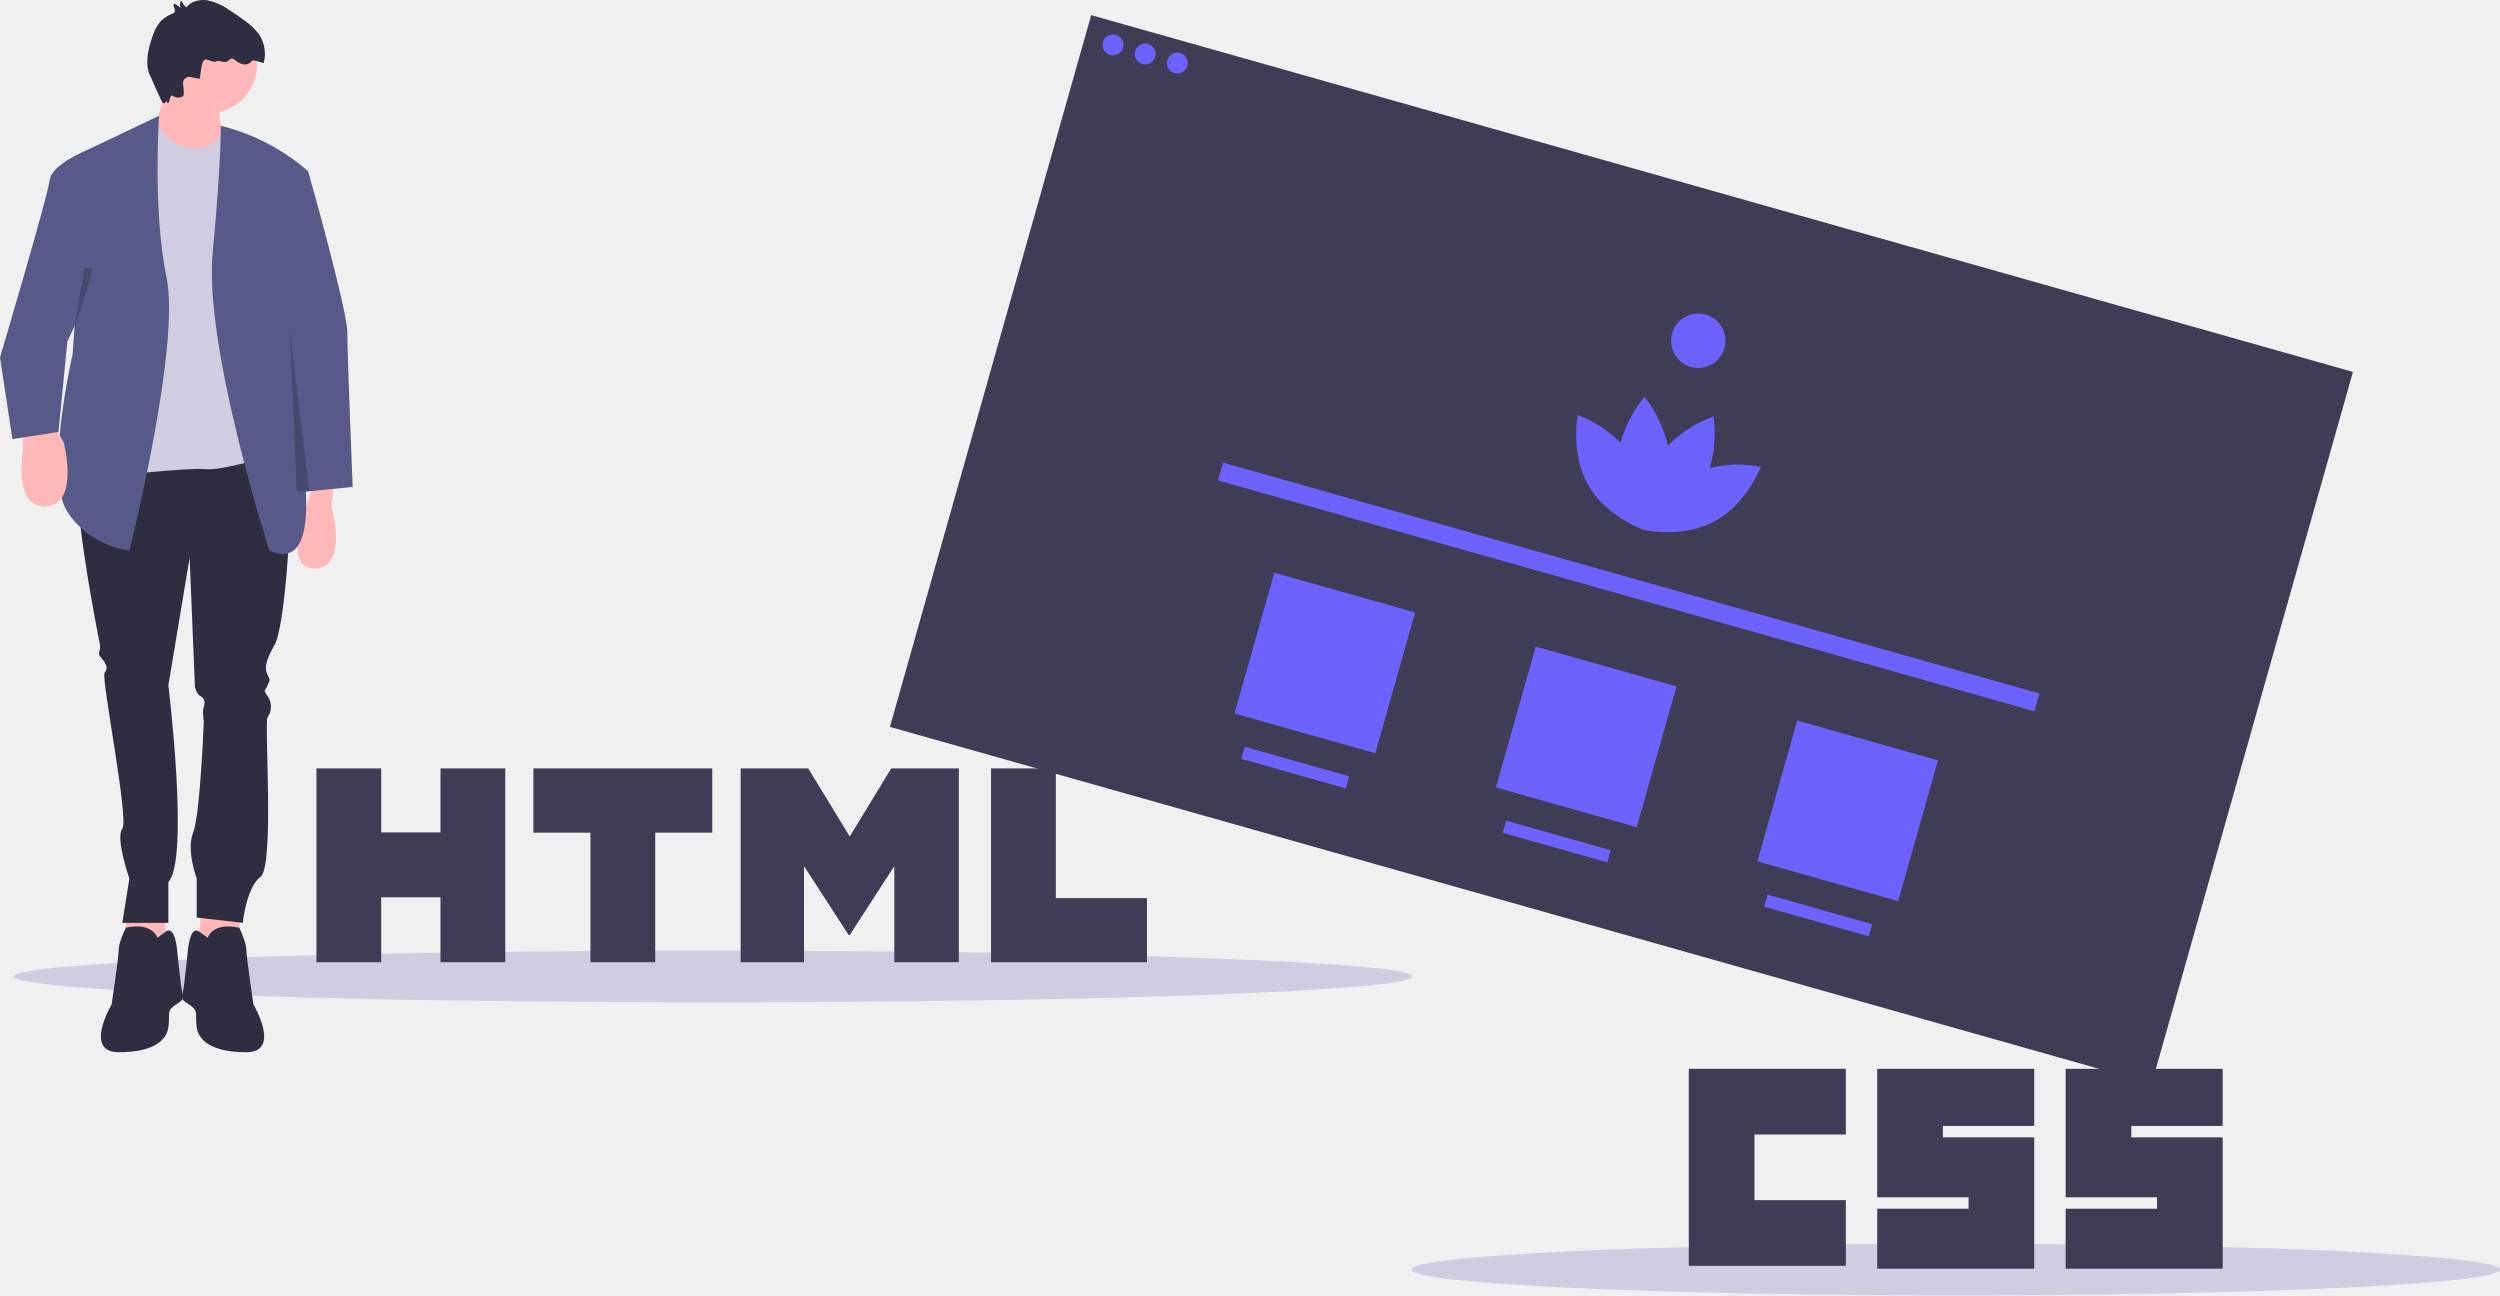
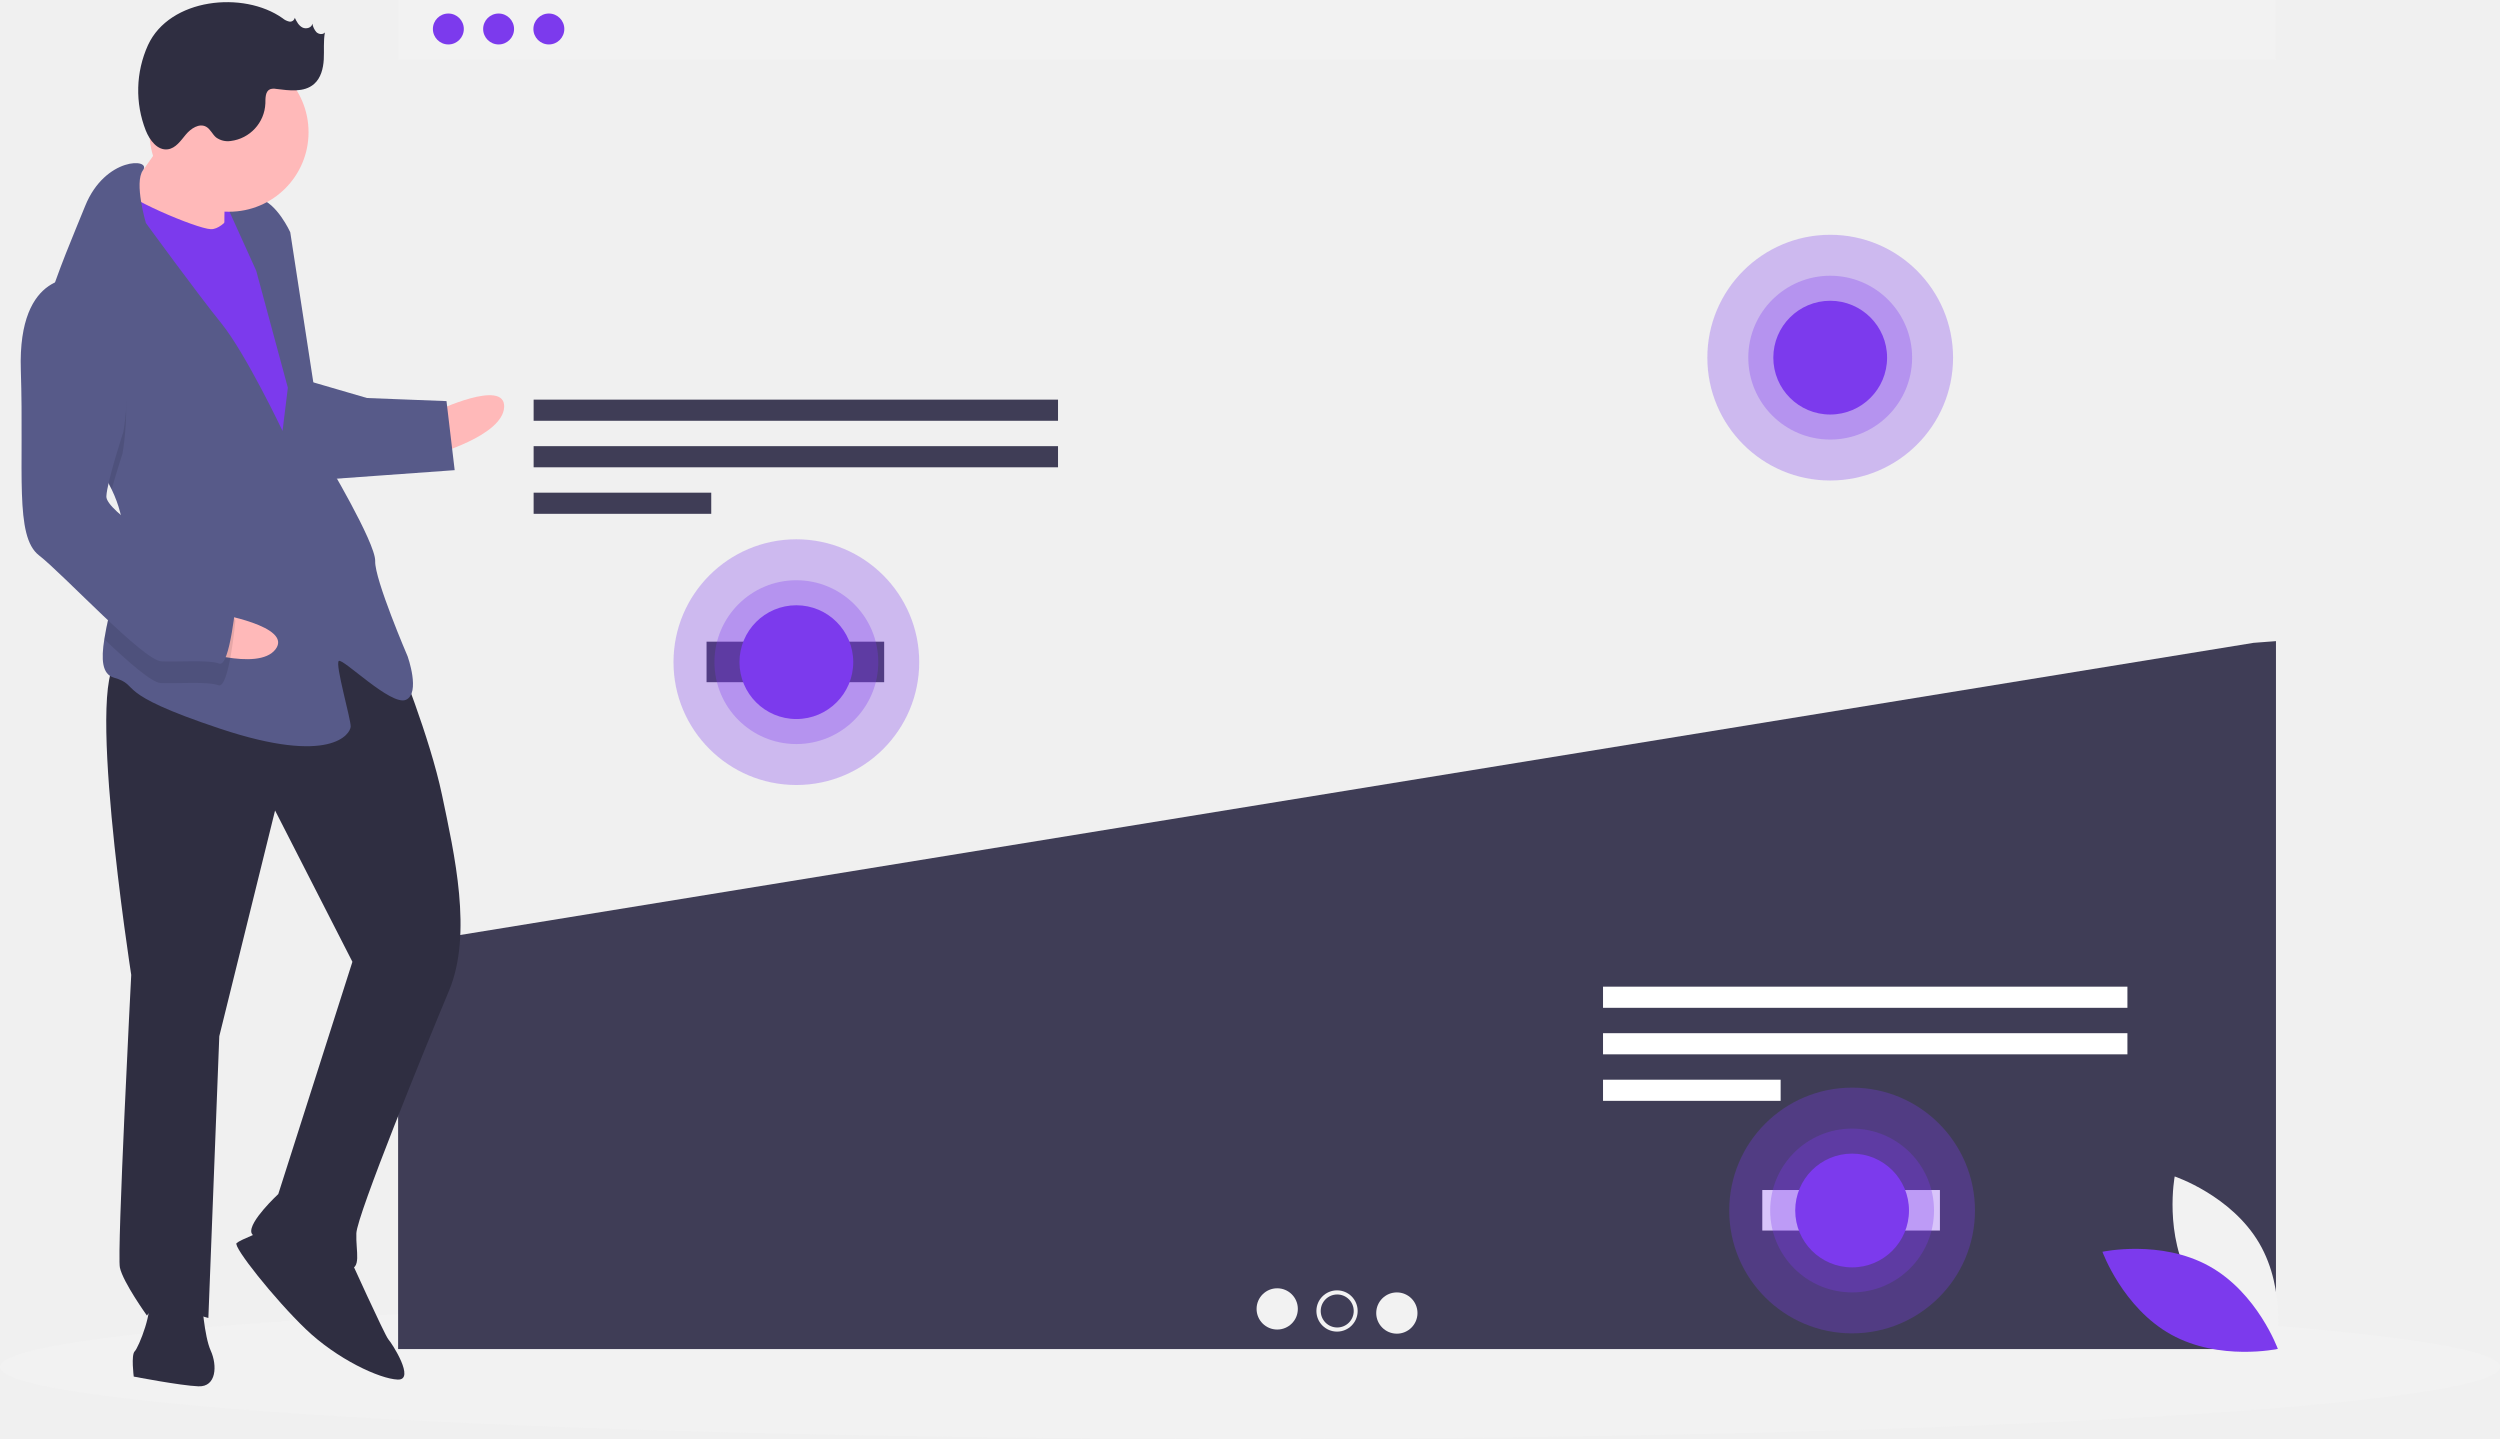
- <svg xmlns="http://www.w3.org/2000/svg" id="ae5f5559-570c-4c14-9324-22f1786600a2" data-name="Layer 1" width="1015.128" height="526" viewBox="0 0 1015.128 526">
-   <rect x="600.647" y="143.872" width="300.346" height="532.432" transform="translate(59.46229 833.9856) rotate(-74.20991)" fill="#3f3d56" />
-   <circle cx="451.929" cy="18.229" r="4.243" fill="#6c63ff" />
-   <circle cx="464.995" cy="21.924" r="4.243" fill="#6c63ff" />
-   <circle cx="478.061" cy="25.618" r="4.243" fill="#6c63ff" />
-   <path d="M807.42,376.53a49.571,49.571,0,0,0-20.704.489,49.483,49.483,0,0,0,1.464-20.92,49.194,49.194,0,0,0-18.506,11.943,49.193,49.193,0,0,0-9.512-19.866,49.482,49.482,0,0,0-9.709,18.588A49.572,49.572,0,0,0,733.071,355.505s-3.09,15.716,4.349,28.612c6.622,11.478,19.343,16.849,22.063,17.892l.064.076.034-.039c.276.105.431.158.431.158s.058-.302.139-.841c.049-.06.098-.122.152-.19.011.086.02.164.031.241-.214.501-.322.789-.322.789s.16.035.45.091l.009.051.094-.032c2.863.535,16.514,2.622,28.166-3.688C801.822,391.536,807.42,376.53,807.42,376.53Z" transform="translate(-92.43613 -187)" fill="#6c63ff" />
-   <circle cx="689.592" cy="138.352" r="11.032" fill="#6c63ff" />
-   <rect x="581.484" y="421.571" width="344.549" height="7.496" transform="translate(51.74221 -376.0588) rotate(15.79009)" fill="#6c63ff" />
-   <rect x="600.672" y="426.503" width="59.405" height="59.405" transform="translate(55.49076 -341.3188) rotate(15.79009)" fill="#6c63ff" />
-   <rect x="706.833" y="456.523" width="59.405" height="59.405" transform="translate(67.66575 -369.0738) rotate(15.79009)" fill="#6c63ff" />
-   <rect x="812.994" y="486.544" width="59.405" height="59.405" transform="translate(79.84073 -396.8287) rotate(15.79009)" fill="#6c63ff" />
-   <rect x="596.302" y="496.124" width="44.129" height="5.092" transform="translate(66.59275 -336.4488) rotate(15.79009)" fill="#6c63ff" />
-   <rect x="702.463" y="526.144" width="44.129" height="5.092" transform="translate(78.76773 -364.2038) rotate(15.79009)" fill="#6c63ff" />
-   <rect x="808.623" y="556.165" width="44.129" height="5.092" transform="translate(90.94272 -391.9588) rotate(15.79009)" fill="#6c63ff" />
-   <ellipse cx="289.6" cy="396.5" rx="284" ry="10.5" fill="#d0cde1" />
-   <ellipse cx="794.128" cy="515.5" rx="221" ry="10.5" fill="#d0cde1" />
-   <path d="M778.172,621H841.93v26.664H804.836v26.664h37.098v26.662H778.172Zm76.511,0h63.76v23.186h-37.096v4.637h37.096v53.327H854.685V677.802h37.096v-4.637H854.682V621Zm76.513,0h63.76v23.186h-37.096v4.637h37.096v53.327H931.196V677.802h37.096v-4.637H931.198V621Z" transform="translate(-92.43613 -187)" fill="#3f3d56" />
-   <path d="M220.926,499h26.302v25.986h24.061V499h26.304v78.693H271.291V551.342H247.23v26.351H220.928V499Zm111.254,26.096H309.028V499h72.625v26.096H358.487v52.596H332.185V525.096h-.005ZM393.179,499h27.425l16.87,27.651L454.329,499h27.437v78.693H455.571V538.688L437.475,566.668h-.454L418.914,538.688v39.005H393.179Zm101.676,0h26.31v52.682h36.989v26.011H494.854V499Z" transform="translate(-92.43613 -187)" fill="#3f3d56" />
-   <polygon points="82.034 366.091 79.876 390.558 97.146 389.118 97.146 368.25 82.034 366.091" fill="#ffb8b8" />
-   <polygon points="66.203 366.091 68.362 390.558 51.092 389.118 51.092 368.25 66.203 366.091" fill="#ffb8b8" />
-   <path d="M203.974,365.276s5.757,34.541,5.757,39.578-2.159,37.419-5.757,43.896-4.318,9.355-2.878,12.233.72,2.159,0,4.318-2.159,1.439,0,4.318a7.561,7.561,0,0,1,0,8.635c-1.439,2.159,2.878,60.446-2.878,64.764s-7.196,18.71-7.196,18.71l-18.71-2.159v-15.831s-4.318-11.514-1.439-18.71,4.318-45.335,4.318-45.335-.72-3.598,0-5.757,0-3.598-1.439-4.318-2.159-3.598-2.159-3.598l-2.159-52.531L160.798,465.3s8.635,70.521,0,79.876v16.551H142.089l2.878-17.99s-5.757-16.551-2.878-20.149-8.635-61.166-7.196-63.325.72-2.878,0-4.318-2.878-2.878-2.159-4.318,0-4.318,0-4.318-13.672-67.642-7.196-74.119S203.974,365.276,203.974,365.276Z" transform="translate(-92.43613 -187)" fill="#2f2e41" />
-   <path d="M176.629,568.203s1.439-6.901,12.953-4.53c0,0,2.878,5.969,2.878,8.848s2.878,22.308,2.878,22.308,11.514,19.429-2.878,19.429-19.429-5.037-20.149-10.074.72-6.476-2.159-8.635-4.318-2.159-3.598-5.037,2.159-17.27,2.159-17.27.72-10.794,4.677-7.916l3.958,2.878" transform="translate(-92.43613 -187)" fill="#2f2e41" />
-   <path d="M156.481,568.203s-1.439-6.901-12.953-4.53c0,0-2.878,5.969-2.878,8.848s-2.878,22.308-2.878,22.308-11.514,19.429,2.878,19.429,19.429-5.037,20.149-10.074-.72-6.476,2.159-8.635,4.318-2.159,3.598-5.037-2.159-17.27-2.159-17.27-.72-10.794-4.677-7.916l-3.958,2.878" transform="translate(-92.43613 -187)" fill="#2f2e41" />
-   <circle cx="84.913" cy="26.44" r="19.429" fill="#ffb8b8" />
-   <path d="M161.518,216.319s-7.916,30.943-9.355,31.662,33.102,3.598,33.102,3.598-8.635-26.625,0-30.943Z" transform="translate(-92.43613 -187)" fill="#ffb8b8" />
-   <path d="M156.463,235.175l-.001-.004L132.734,251.579l4.318,128.808s31.662-3.598,38.858-2.878,30.223-6.476,30.223-6.476L196.047,249.997a9.942,9.942,0,0,0-9.208-9.092l-4.322-.305s-4.317,10.689-17.307,5.175A15.156,15.156,0,0,1,156.463,235.175Z" transform="translate(-92.43613 -187)" fill="#d0cde1" />
-   <path d="M157.036,234l-29.34,13.981-5.757,82.754s-11.514,49.652-2.159,64.044,25.186,15.831,25.186,15.831,20.868-82.754,15.112-110.818S157.036,234,157.036,234Z" transform="translate(-92.43613 -187)" fill="#575a89" />
-   <path d="M101.791,358.799v10.794s-4.318,23.747,9.355,23.027,7.196-25.906,7.196-25.906l-4.318-7.916Z" transform="translate(-92.43613 -187)" fill="#ffb8b8" />
-   <path d="M228.44,380.387l-1.439,12.233s7.196,24.466-6.476,25.186-3.748-25.036-3.748-25.036l4.468-13.823Z" transform="translate(-92.43613 -187)" fill="#ffb8b8" />
-   <path d="M182.084,238.085h0a84.747,84.747,0,0,1,35.438,18.422l.124.109-10.074,53.25-1.439,19.429s26.625,94.987-4.318,81.315c0,0-26.625-82.754-23.027-120.893S182.084,238.085,182.084,238.085Z" transform="translate(-92.43613 -187)" fill="#575a89" />
-   <path d="M208.292,255.897c.72-.72,9.355,1,9.355,1s15.831,55.848,15.831,65.203,2.159,62.605,2.159,62.605l-18.995,1.915-15.375-73.986Z" transform="translate(-92.43613 -187)" fill="#575a89" />
-   <path d="M132.734,247.981h-5.037s-14.392,5.757-15.112,12.233-20.149,71.96-20.149,71.96l5.037,33.102,18.71-2.878,3.598-36.7,18.71-40.298Z" transform="translate(-92.43613 -187)" fill="#575a89" />
-   <path d="M173.574,218.863l.745-5.193c.174-1.21.882-2.802,2.06-2.473,1.002.28,3.184,1.137,3.549.879,1.368-.969,3.439.726,4.877-.135.603-.361.996-1.134,1.697-1.185a1.933,1.933,0,0,1,1.246.564,8.477,8.477,0,0,0,3.224,1.751,3.468,3.468,0,0,0,3.394-.925,1.803,1.803,0,0,1,.6-.575,1.347,1.347,0,0,1,.863.04l3.676,1.001a14.126,14.126,0,0,0-1.89-11.63,23.391,23.391,0,0,0-5.354-5.244q-3.415-2.598-7.048-4.887a22.892,22.892,0,0,0-8.563-3.725c-3.1-.471-6.571.371-8.521,2.827a5.487,5.487,0,0,1-1.974-2.666,2.02,2.02,0,0,0,.13,3.097l-3.109-1.985c-.874.918.834,2.582.089,3.607a1.9,1.9,0,0,1-.837.546,14.252,14.252,0,0,0-4.559,2.869,17.01,17.01,0,0,0-3.59,6.614c-1.853,5.315-3.199,11.41-.567,16.385.298.564,4.237,9.874,4.762,10.237,1.774,1.227.619-1.743,1.89,0,.997,1.367.81-3.864,2.292-2.716a3.693,3.693,0,0,0,4.02.181c.614-.426.416-2.791.085-4.963a2.559,2.559,0,0,1,3.113-2.879C171.72,218.712,173.543,219.083,173.574,218.863Z" transform="translate(-92.43613 -187)" fill="#2f2e41" />
-   <polygon points="117.655 134.02 125.57 199.504 120.533 199.504 117.655 134.02" opacity="0.2" />
-   <polygon points="34.181 108.834 30.179 134.02 37.779 108.834 35.62 108.834 34.181 108.834" opacity="0.2" />
+ <svg xmlns="http://www.w3.org/2000/svg" id="f0a8f4ba-cc2b-4400-9e08-d246a0bad060" data-name="Layer 1" width="1098.75" height="632.37" viewBox="0 0 1098.75 632.37">
+   <ellipse cx="549.375" cy="600.774" rx="549.375" ry="31.597" fill="#f2f2f2" />
+   <rect x="174.967" width="825.318" height="26.257" fill="#f2f2f2" />
+   <circle cx="197.053" cy="12.741" r="6.795" fill="#7c3aed" />
+   <circle cx="219.138" cy="12.741" r="6.795" fill="#7c3aed" />
+   <circle cx="241.223" cy="12.741" r="6.795" fill="#7c3aed" />
+   <polygon points="175.552 415.277 174.967 415.779 174.967 592.903 1000.285 592.903 1000.285 281.779 990.449 282.525 175.552 415.277" fill="#3f3d56" />
+   <rect x="234.529" y="175.641" width="230.47" height="9.293" fill="#3f3d56" />
+   <rect x="234.529" y="196.086" width="230.47" height="9.293" fill="#3f3d56" />
+   <rect x="234.529" y="216.531" width="78.063" height="9.293" fill="#3f3d56" />
+   <rect x="704.529" y="433.641" width="230.47" height="9.293" fill="#fff" />
+   <rect x="704.529" y="454.086" width="230.47" height="9.293" fill="#fff" />
+   <rect x="704.529" y="474.531" width="78.063" height="9.293" fill="#fff" />
+   <circle cx="561.335" cy="575.269" r="9.066" fill="#f2f2f2" />
+   <circle cx="587.626" cy="576.176" r="9.066" fill="#f2f2f2" />
+   <circle cx="613.917" cy="577.082" r="9.066" fill="#f2f2f2" />
+   <circle cx="587.709" cy="576.176" r="7.253" fill="#3f3d56" />
+   <rect x="310.529" y="282.014" width="78.063" height="17.81" fill="#3f3d56" />
+   <rect x="774.529" y="523.014" width="78.063" height="17.81" fill="#fff" />
+   <circle cx="350" cy="291.014" r="54" fill="#7c3aed" opacity="0.3" />
+   <circle cx="350" cy="291.014" r="36" fill="#7c3aed" opacity="0.3" />
+   <circle cx="350" cy="291.014" r="25" fill="#7c3aed" />
+   <circle cx="804.375" cy="157.185" r="54" fill="#7c3aed" opacity="0.3" />
+   <circle cx="804.375" cy="157.185" r="36" fill="#7c3aed" opacity="0.3" />
+   <circle cx="804.375" cy="157.185" r="25" fill="#7c3aed" />
+   <circle cx="814" cy="532.014" r="54" fill="#7c3aed" opacity="0.3" />
+   <circle cx="814" cy="532.014" r="36" fill="#7c3aed" opacity="0.3" />
+   <circle cx="814" cy="532.014" r="25" fill="#7c3aed" />
+   <rect x="141.093" y="215.02" width="22.242" height="28.597" transform="translate(244.8029 330.5492) rotate(-177.7793)" fill="#7c3aed" />
+   <path d="M241.915,314.679s30.779-14.706,30.286-2.005-31.025,21.056-31.025,21.056Z" transform="translate(-50.625 -133.8148)" fill="#ffb9b9" />
+   <path d="M225.028,422.139S239.549,457.681,244.915,483.328s13.536,60.942,3.026,85.974-40.392,98.599-40.7,106.537,2.559,15.999-3.791,15.752-40.907-11.126-42.31-15.95,11.79-17.032,11.79-17.032l32.577-102.082L171.518,490.021l-24.516,99.215-4.802,123.828s-23.567-7.274-26.988-1.047c0,0-10.559-14.719-11.9-21.131s4.987-128.591,4.987-128.591-21.632-139.163-4.169-138.486S189.992,382.622,225.028,422.139Z" transform="translate(-50.625 -133.8148)" fill="#2f2e41" />
+   <path d="M203.696,685.241s16.109,35.603,17.635,37.252,12.023,17.955,4.085,17.648-26.68-8.984-40.476-22.239-31.984-36.219-30.335-37.745,12.947-5.858,12.947-5.858Z" transform="translate(-50.625 -133.8148)" fill="#2f2e41" />
+   <path d="M139.333,705.004s.972,15.937,3.901,22.41,2.559,15.999-5.378,15.691-28.453-4.283-28.453-4.283-1.218-9.587.431-11.113,8.676-18.743,5.686-23.628S139.333,705.004,139.333,705.004Z" transform="translate(-50.625 -133.8148)" fill="#2f2e41" />
+   <path d="M127.589,187.821s-16.922,26.373-23.518,32.477,11.962,19.543,11.962,19.543l33.215,4.468s-.418-30.225,1.293-33.338S127.589,187.821,127.589,187.821Z" transform="translate(-50.625 -133.8148)" fill="#ffb9b9" />
+   <path d="M156.46,222.329s-6.843,12.454-13.193,12.208-39.196-14.239-40.599-19.064-10.88,34.557-10.88,34.557L172.16,391.471l19.605-13.549-9.499-83.045-7.802-44.821Z" transform="translate(-50.625 -133.8148)" fill="#7c3aed" />
+   <path d="M99.704,348.913c3.206,6.707,5.208,13.7,4.931,20.86-.012.318-.025.635-.053.952-.761,14.693-6.173,31.686-8.115,44.044-1.409,8.865-1.008,15.336,4.18,16.856,12.577,3.668-1.834,6.289,46.826,22.485s57.152,2.216,57.275-.959-6.891-27.296-5.242-28.822,23.074,19.974,29.548,17.045.739-19.051.739-19.051-14.583-33.954-14.275-41.892-22.089-45.375-22.089-45.375L178.193,235.891s-5.858-12.947-13.734-14.842-14.411,2.621-14.411,2.621L163.228,252.8l13.905,51.417-2.326,18.989s-16.17-34.016-26.791-47.147-33.264-44.218-33.264-44.218-5.286-17.837-1.296-23.168c3.991-5.346-16.647-6.147-25.446,15.771-4.664,11.616-12.236,28.939-16.979,45.068-4.227,14.289-6.223,27.646-2.036,35.281C75.396,316.457,91.496,331.789,99.704,348.913Z" transform="translate(-50.625 -133.8148)" fill="#575a89" />
+   <path d="M68.996,304.794c6.4,11.664,22.5,26.995,30.708,44.119,2.144-7.723,4.759-15.715,4.759-15.715s10.031-53.669-19.64-67.539a19.858,19.858,0,0,0-13.791,3.853C66.805,283.801,64.808,297.159,68.996,304.794Z" transform="translate(-50.625 -133.8148)" opacity="0.1" />
+   <path d="M186.782,301.411l25.154,7.335,34.926,1.354,3.593,30.348L193.057,344.583S178.721,304.279,186.782,301.411Z" transform="translate(-50.625 -133.8148)" fill="#575a89" />
+   <path d="M145.764,403.451s33.652,5.583,25.971,15.71-37.492-.52-37.492-.52Z" transform="translate(-50.625 -133.8148)" fill="#ffb9b9" />
+   <path d="M104.581,370.725c-.761,14.693-6.173,31.686-8.115,44.044,10.72,10.146,20.914,19.095,24.756,19.244,7.938.308,20.7-.787,25.401.985s7.458-28.33,7.458-28.33-2.806-9.648-15.321-14.904C130.312,388.21,114.119,378.567,104.581,370.725Z" transform="translate(-50.625 -133.8148)" opacity="0.1" />
+   <path d="M85.192,256.134s-26.865-4.222-25.414,40.353-2.832,73.027,7.973,81.396,45.903,46.298,53.84,46.606,20.7-.787,25.401.985,7.458-28.33,7.458-28.33S151.645,387.495,139.129,382.24s-42.002-23.888-41.756-30.238,7.458-28.33,7.458-28.33S114.863,270.004,85.192,256.134Z" transform="translate(-50.625 -133.8148)" fill="#575a89" />
+   <circle cx="100.654" cy="58.105" r="34.952" fill="#ffb9b9" />
+   <path d="M174.814,141.823a6.749,6.749,0,0,0,2.939,1.475,2.097,2.097,0,0,0,2.43-1.683c.8,1.658,1.702,3.426,3.335,4.277s4.157.137,4.393-1.689a7.706,7.706,0,0,0,1.774,3.744c1.013.966,2.85,1.21,3.734.125-.715,3.907-.274,7.926-.498,11.892s-1.282,8.17-4.278,10.778c-4.37,3.803-10.941,2.865-16.689,2.144a5.066,5.066,0,0,0-2.615.143c-2.152.917-2.055,3.913-2.084,6.252a17.373,17.373,0,0,1-15.212,16.497,8.709,8.709,0,0,1-6.472-1.58c-1.632-1.383-2.466-3.638-4.336-4.677-3.042-1.69-6.732.775-8.956,3.452s-4.416,5.969-7.862,6.459c-4.557.648-8.028-3.996-9.73-8.272a48.223,48.223,0,0,1,.958-37.47C125.158,132.949,157.661,129.669,174.814,141.823Z" transform="translate(-50.625 -133.8148)" fill="#2f2e41" />
+   <path d="M1013.847,697.584c12.31,20.992,37.136,29.304,37.136,29.304s4.869-25.724-7.441-46.717-37.136-29.304-37.136-29.304S1001.538,676.592,1013.847,697.584Z" transform="translate(-50.625 -133.8148)" fill="#f2f2f2" />
+   <path d="M1021.529,690.258c21.288,11.791,30.207,36.406,30.207,36.406s-25.597,5.499-46.885-6.292-30.207-36.406-30.207-36.406S1000.24,678.467,1021.529,690.258Z" transform="translate(-50.625 -133.8148)" fill="#7c3aed" />
</svg>
